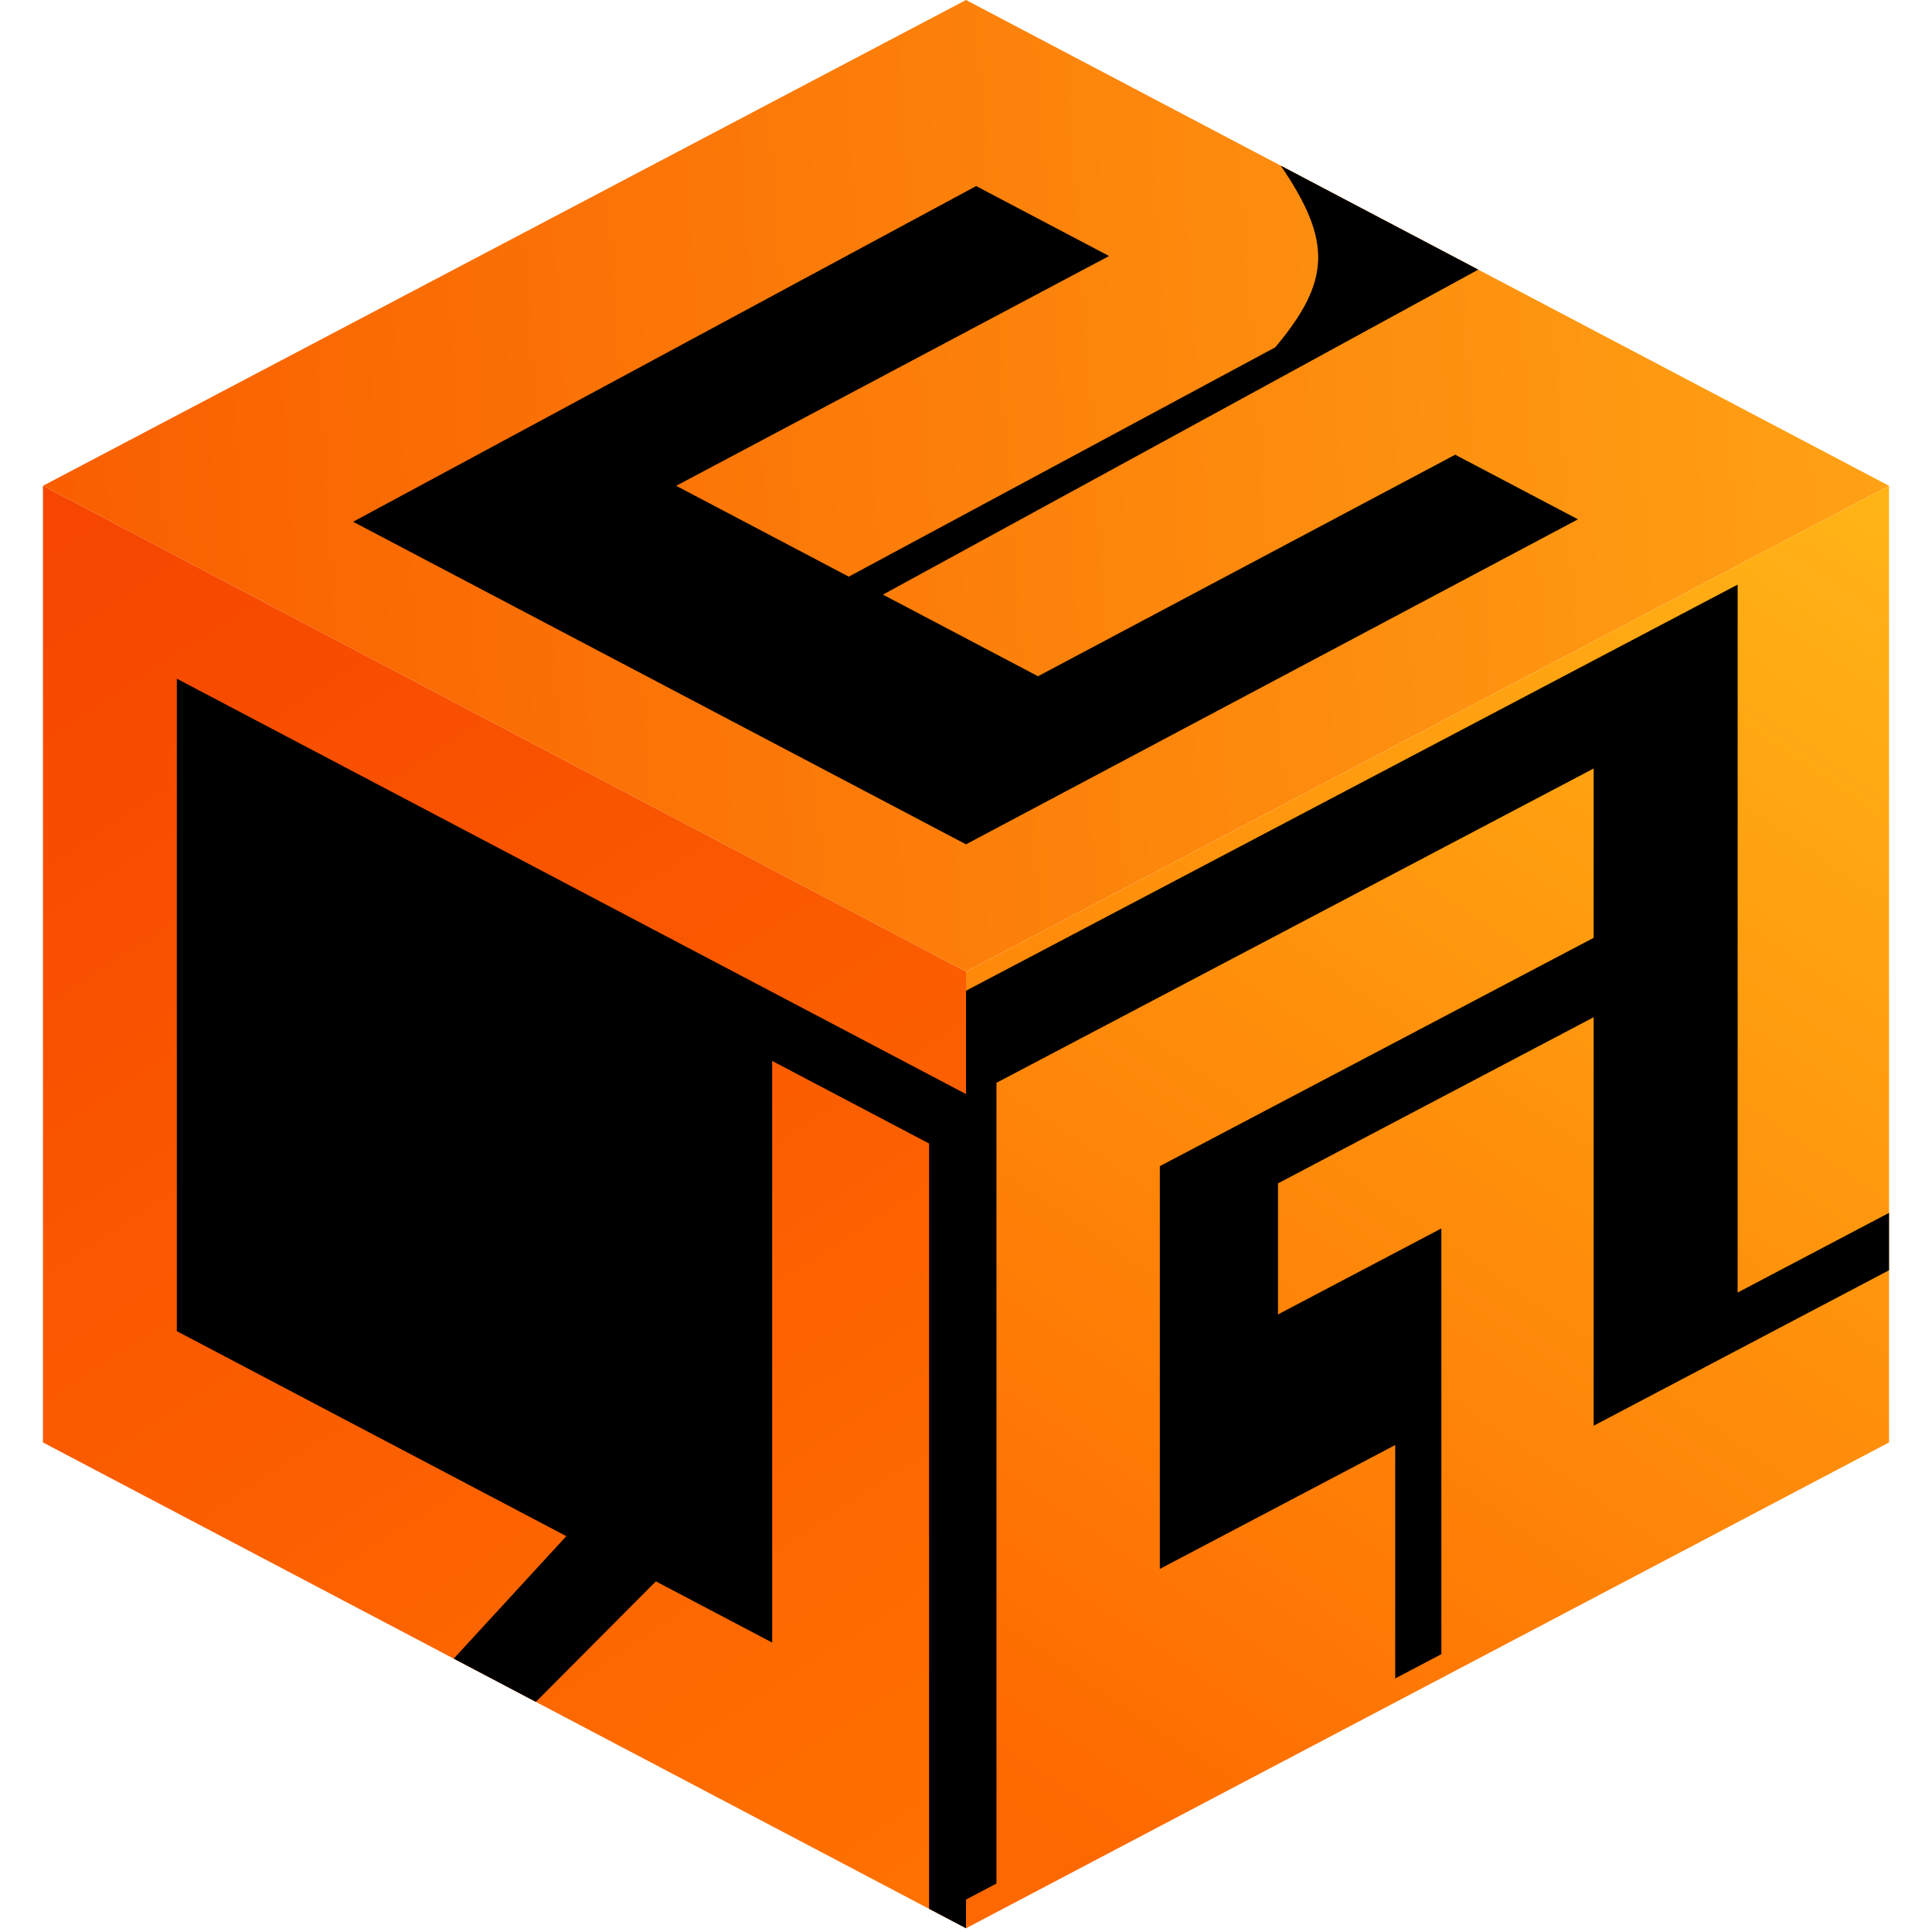
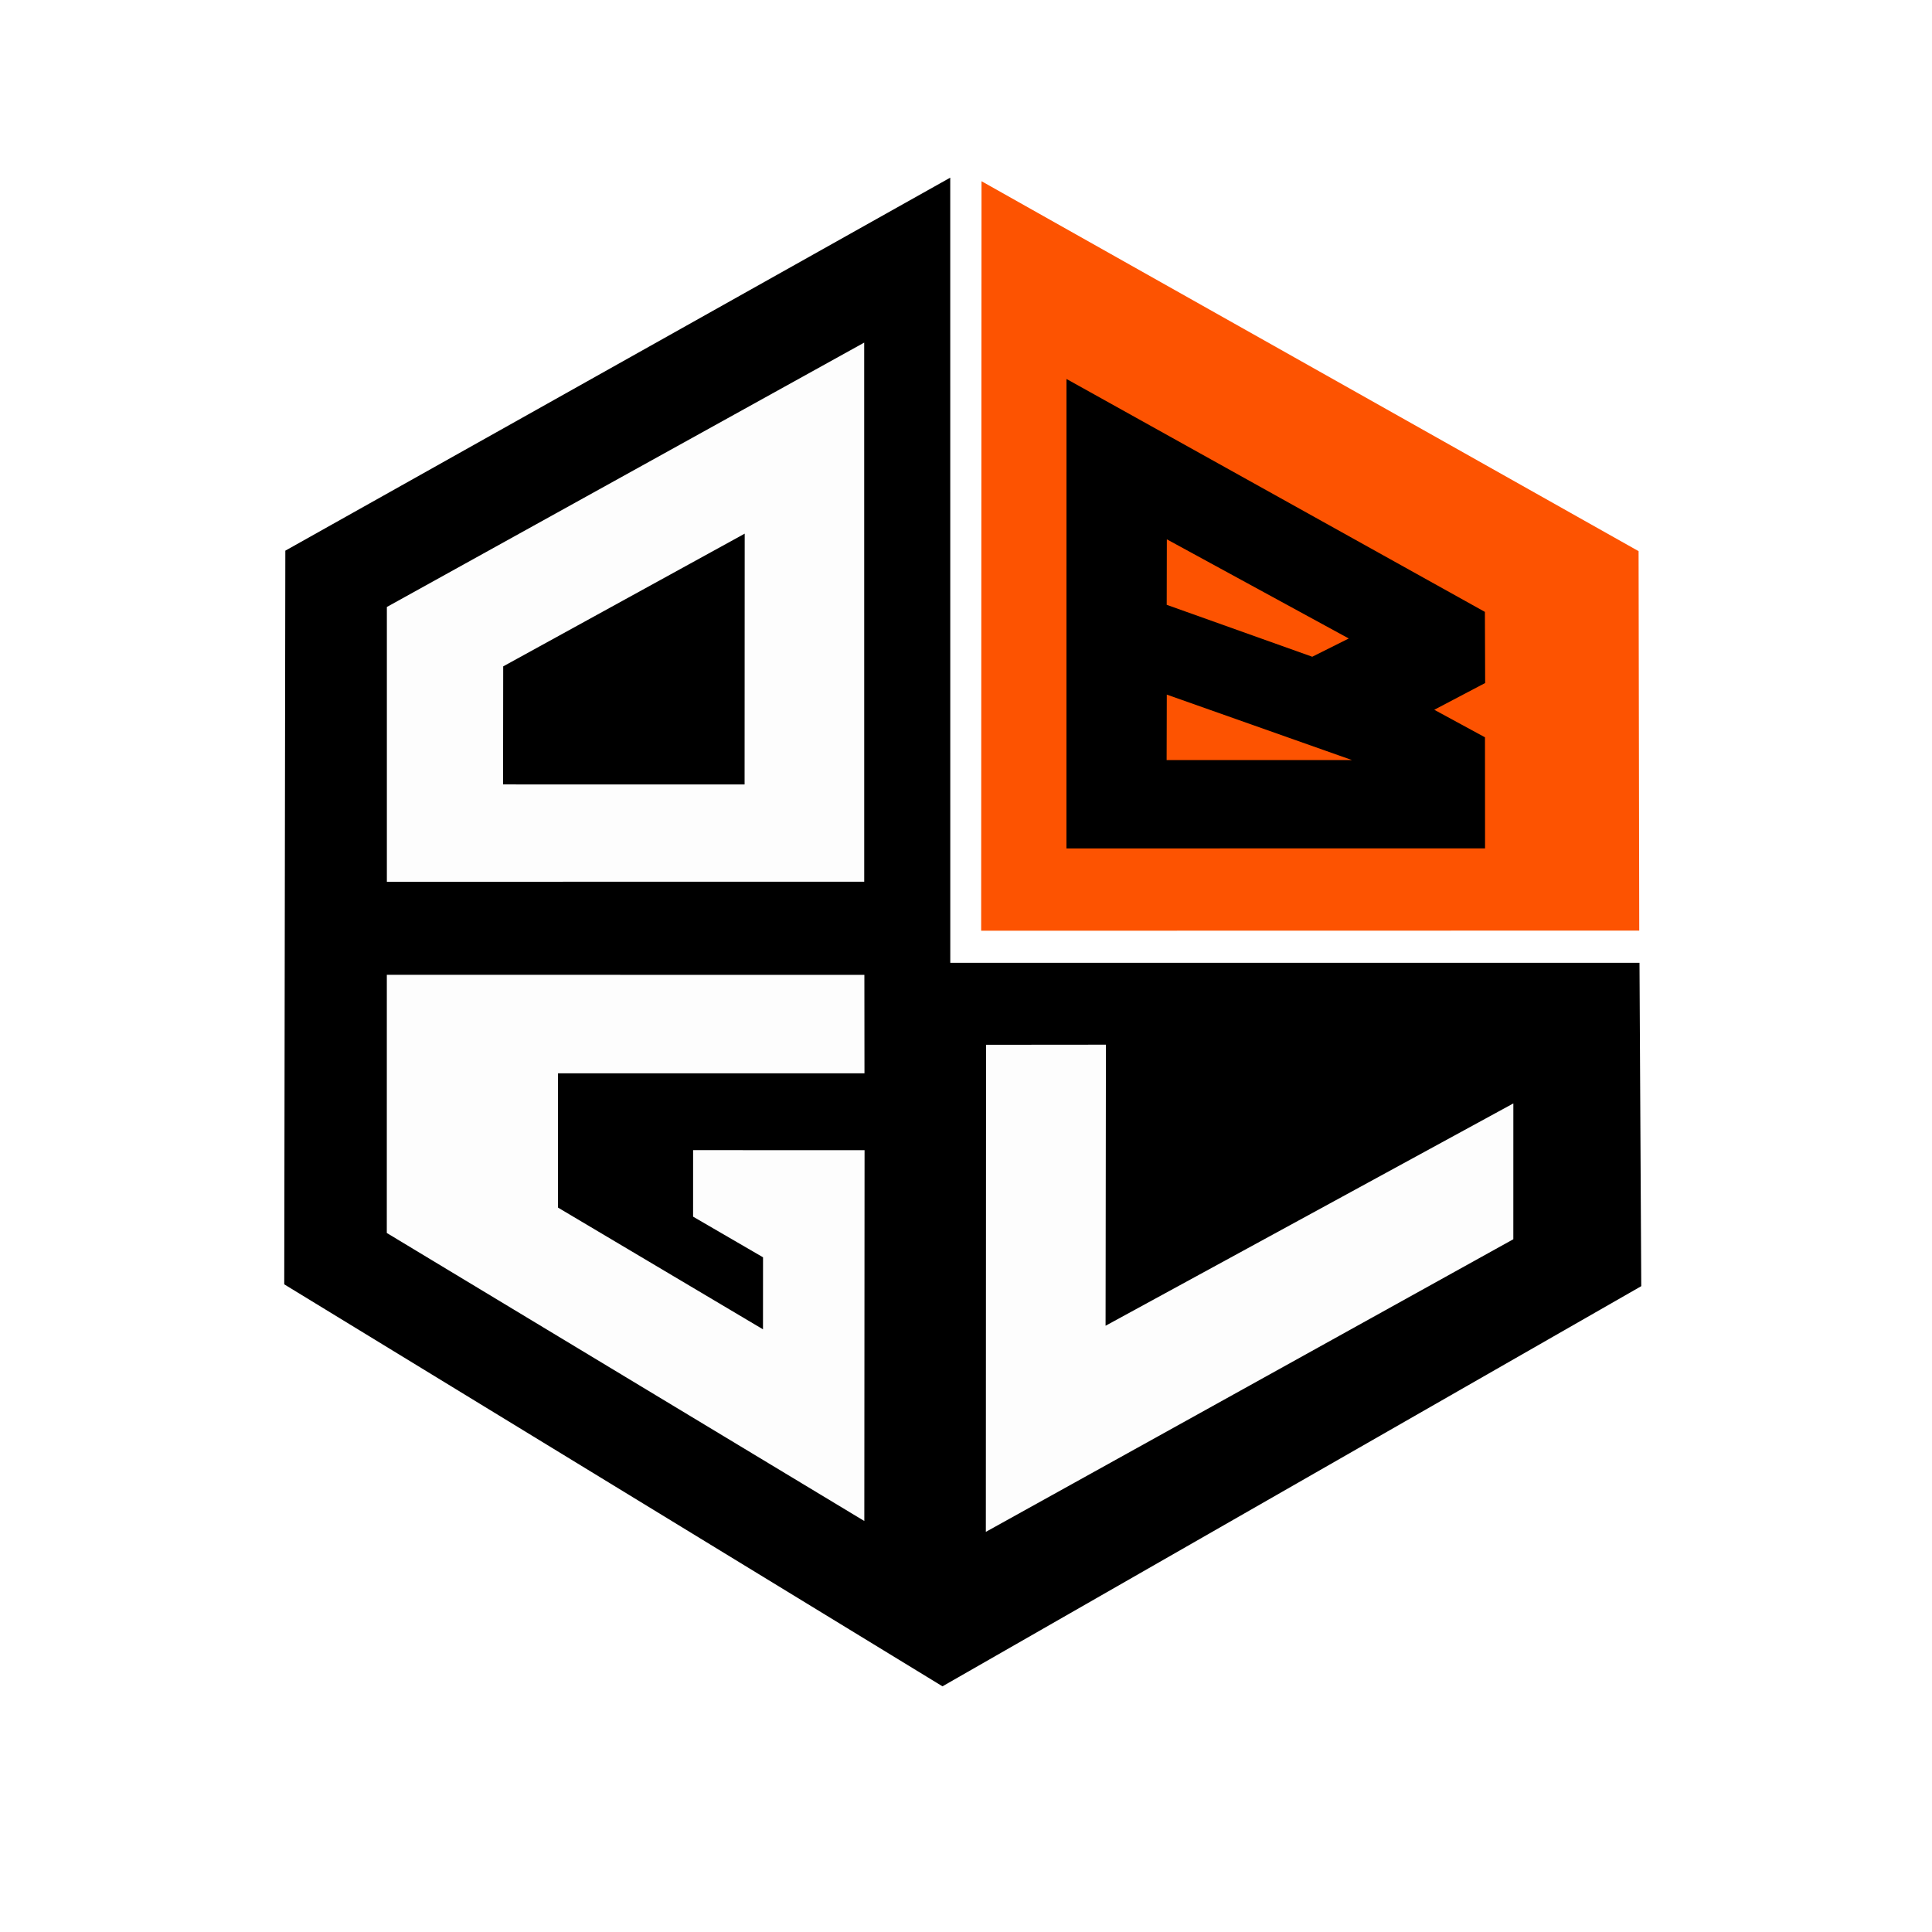
- <svg xmlns="http://www.w3.org/2000/svg" width="517" height="517" viewBox="-11.5 0 517 517">
-   <defs>
-     <linearGradient id="obTop" x1="6" y1="142" x2="490" y2="108" gradientUnits="userSpaceOnUse">
-       <stop offset="0" stop-color="#f95f00" />
-       <stop offset="1" stop-color="#ffa114" />
-     </linearGradient>
-     <linearGradient id="obLeft" x1="4" y1="142" x2="243" y2="508" gradientUnits="userSpaceOnUse">
-       <stop offset="0" stop-color="#f64600" />
-       <stop offset="1" stop-color="#ff7200" />
-     </linearGradient>
-     <linearGradient id="obRight" x1="252" y1="480" x2="490" y2="134" gradientUnits="userSpaceOnUse">
-       <stop offset="0" stop-color="#fe6800" />
-       <stop offset="1" stop-color="#ffb416" />
-     </linearGradient>
-     <clipPath id="obClipTop">
-       <polygon points="247,0 494,130 247,260 0,130" />
-     </clipPath>
-     <clipPath id="obClipLeft">
-       <polygon points="0,130 247,260 247,516 0,386" />
-     </clipPath>
-     <clipPath id="obClipRight">
-       <polygon points="247,260 494,130 494,386 247,516" />
-     </clipPath>
-   </defs>
-   <polygon points="247,0 494,130 247,260 0,130" fill="url(#obTop)" />
-   <polygon points="0,130 247,260 247,516 0,386" fill="url(#obLeft)" />
-   <polygon points="247,260 494,130 494,386 247,516" fill="url(#obRight)" />
-   <g clip-path="url(#obClipTop)">
-     <path fill="#000" transform="matrix(-247,130,247,130,247,0)" d="M0,0.341 L0,0.555 L0.657,0.567 L0.657,0.735 L0.203,0.733 L0.203,0.866 L0.869,0.869 L0.869,0.205 L0.186,0.197 L0.186,0.341 L0.657,0.343 L0.657,0.53 L0.19,0.525 C0.092,0.487 0.05,0.447 0,0.341 Z" />
-   </g>
-   <g clip-path="url(#obClipLeft)">
-     <path fill="#000" transform="matrix(247,130,0,256,0,130)" d="M0.145,0.128 L1,0.128 L1,1 L0.96,1 L0.96,0.2 L0.79,0.2 L0.79,0.808 L0.664,0.808 L0.534,1 L0.445,1 L0.567,0.81 L0.145,0.81 Z" />
-   </g>
-   <g clip-path="url(#obClipRight)">
-     <path fill="#000" transform="matrix(247,-130,0,256,247,260)" d="M0,0.02 L0.836,0.02 L0.836,0.76 L1,0.76 L1,0.82 L0.68,0.82 L0.68,0.393 L0.338,0.393 L0.338,0.53 L0.515,0.53 L0.515,0.975 L0.465,0.975 L0.465,0.731 L0.21,0.731 L0.21,0.31 L0.68,0.31 L0.68,0.133 L0.033,0.133 L0.033,0.97 L0,0.97 Z" />
-   </g>
+ <svg xmlns="http://www.w3.org/2000/svg" width="512" height="512" viewBox="0 0 1254 1254">
+   <path fill="#000000" d="M 185.20 357.42 L 616.77 115.31 L 616.80 624.92 L 1064.14 624.93 L 1065.29 834.81 L 611.73 1094.54 L 184.49 833.62 Z" />
+   <path fill="#fd5301" d="M 637.07 117.62 L 1063.55 357.74 L 1063.98 604.02 L 636.84 604.10 Z" />
+   <path fill="#fdfdfd" fill-rule="evenodd" d="M 251.10 393.97 L 560.92 222.38 L 560.94 572.29 L 251.10 572.32 Z M 326.61 432.52 L 483.36 346.38 L 483.29 509.16 L 326.52 509.14 Z" />
+   <path fill="#000000" fill-rule="evenodd" d="M 692.23 245.98 L 963.80 397.16 L 963.97 443.32 L 930.94 460.69 L 963.85 478.56 L 963.90 550.66 L 692.20 550.68 Z M 757.36 350.06 L 875.44 414.42 L 851.74 426.27 L 757.27 392.57 Z M 757.33 450.85 L 877.52 493.33 L 757.22 493.34 Z" />
+   <path fill="#fdfdfd" d="M 251.08 632.73 L 561.04 632.74 L 561.10 696.65 L 362.18 696.64 L 362.19 783.82 L 495.23 862.82 L 495.26 816.07 L 449.86 789.69 L 449.87 746.52 L 561.16 746.56 L 561.00 987.24 L 251.06 800.29 Z" />
+   <path fill="#fdfdfd" d="M 640.02 678.14 L 717.82 678.07 L 717.59 860.50 L 982.27 716.19 L 982.25 804.35 L 639.88 994.28 Z" />
</svg>
